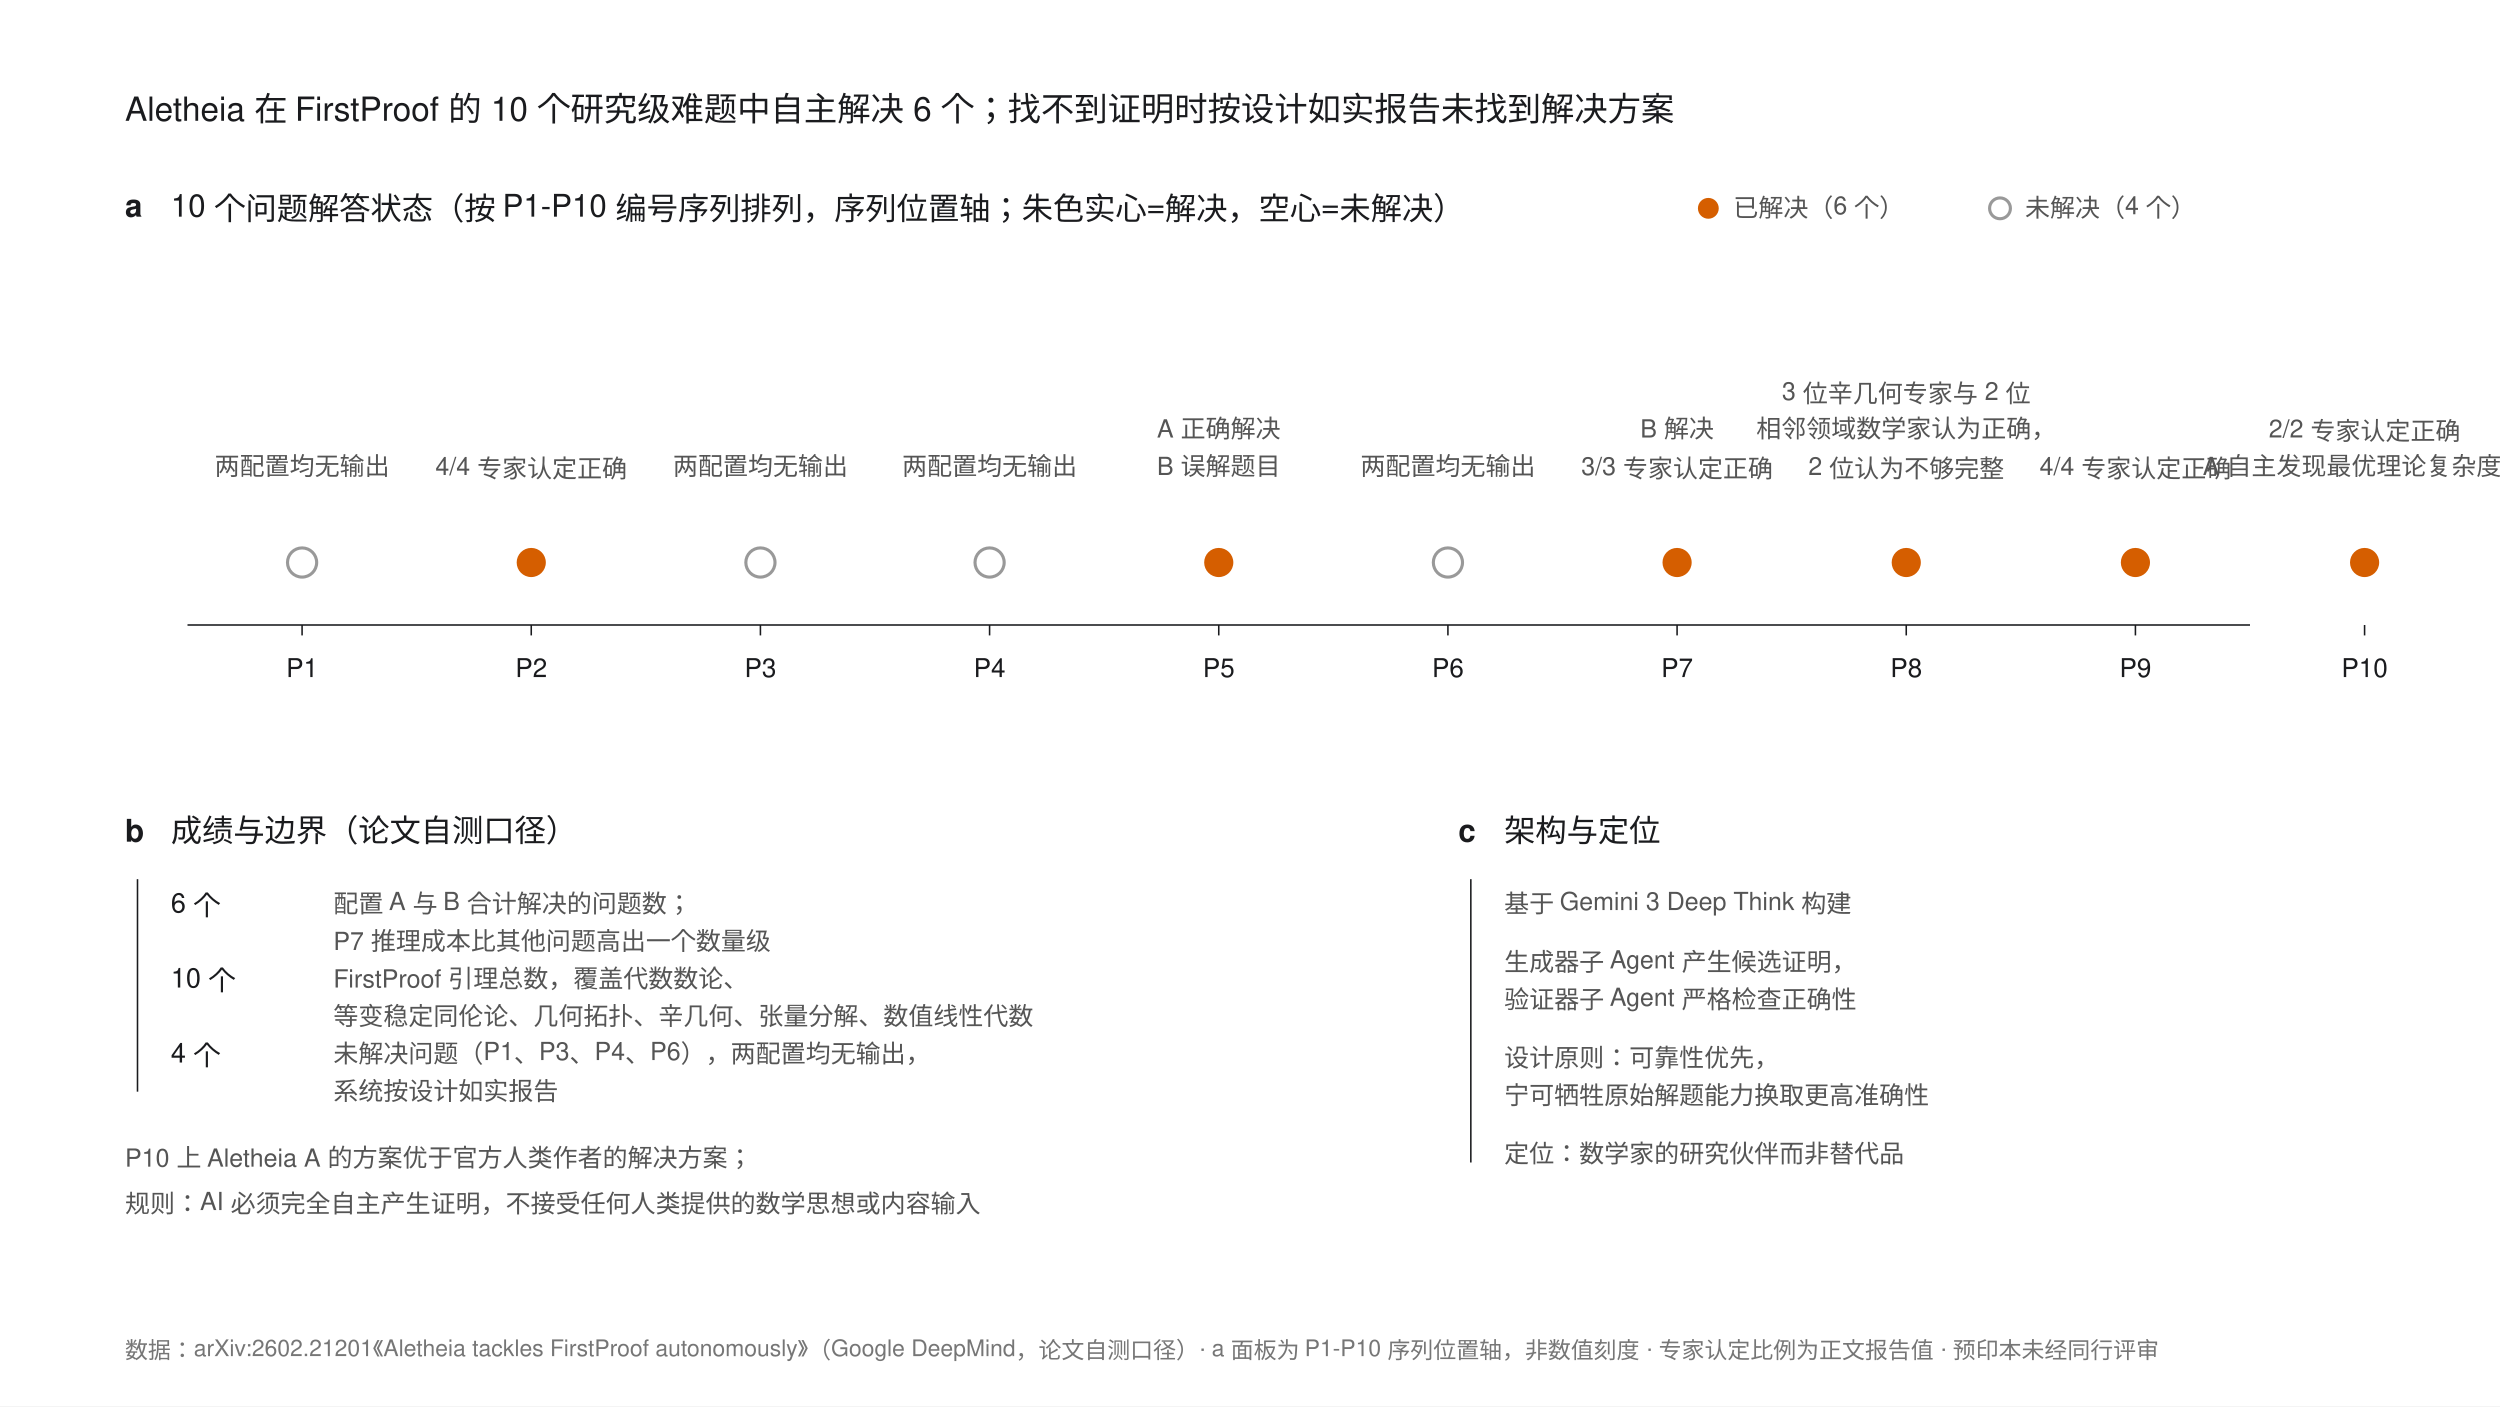
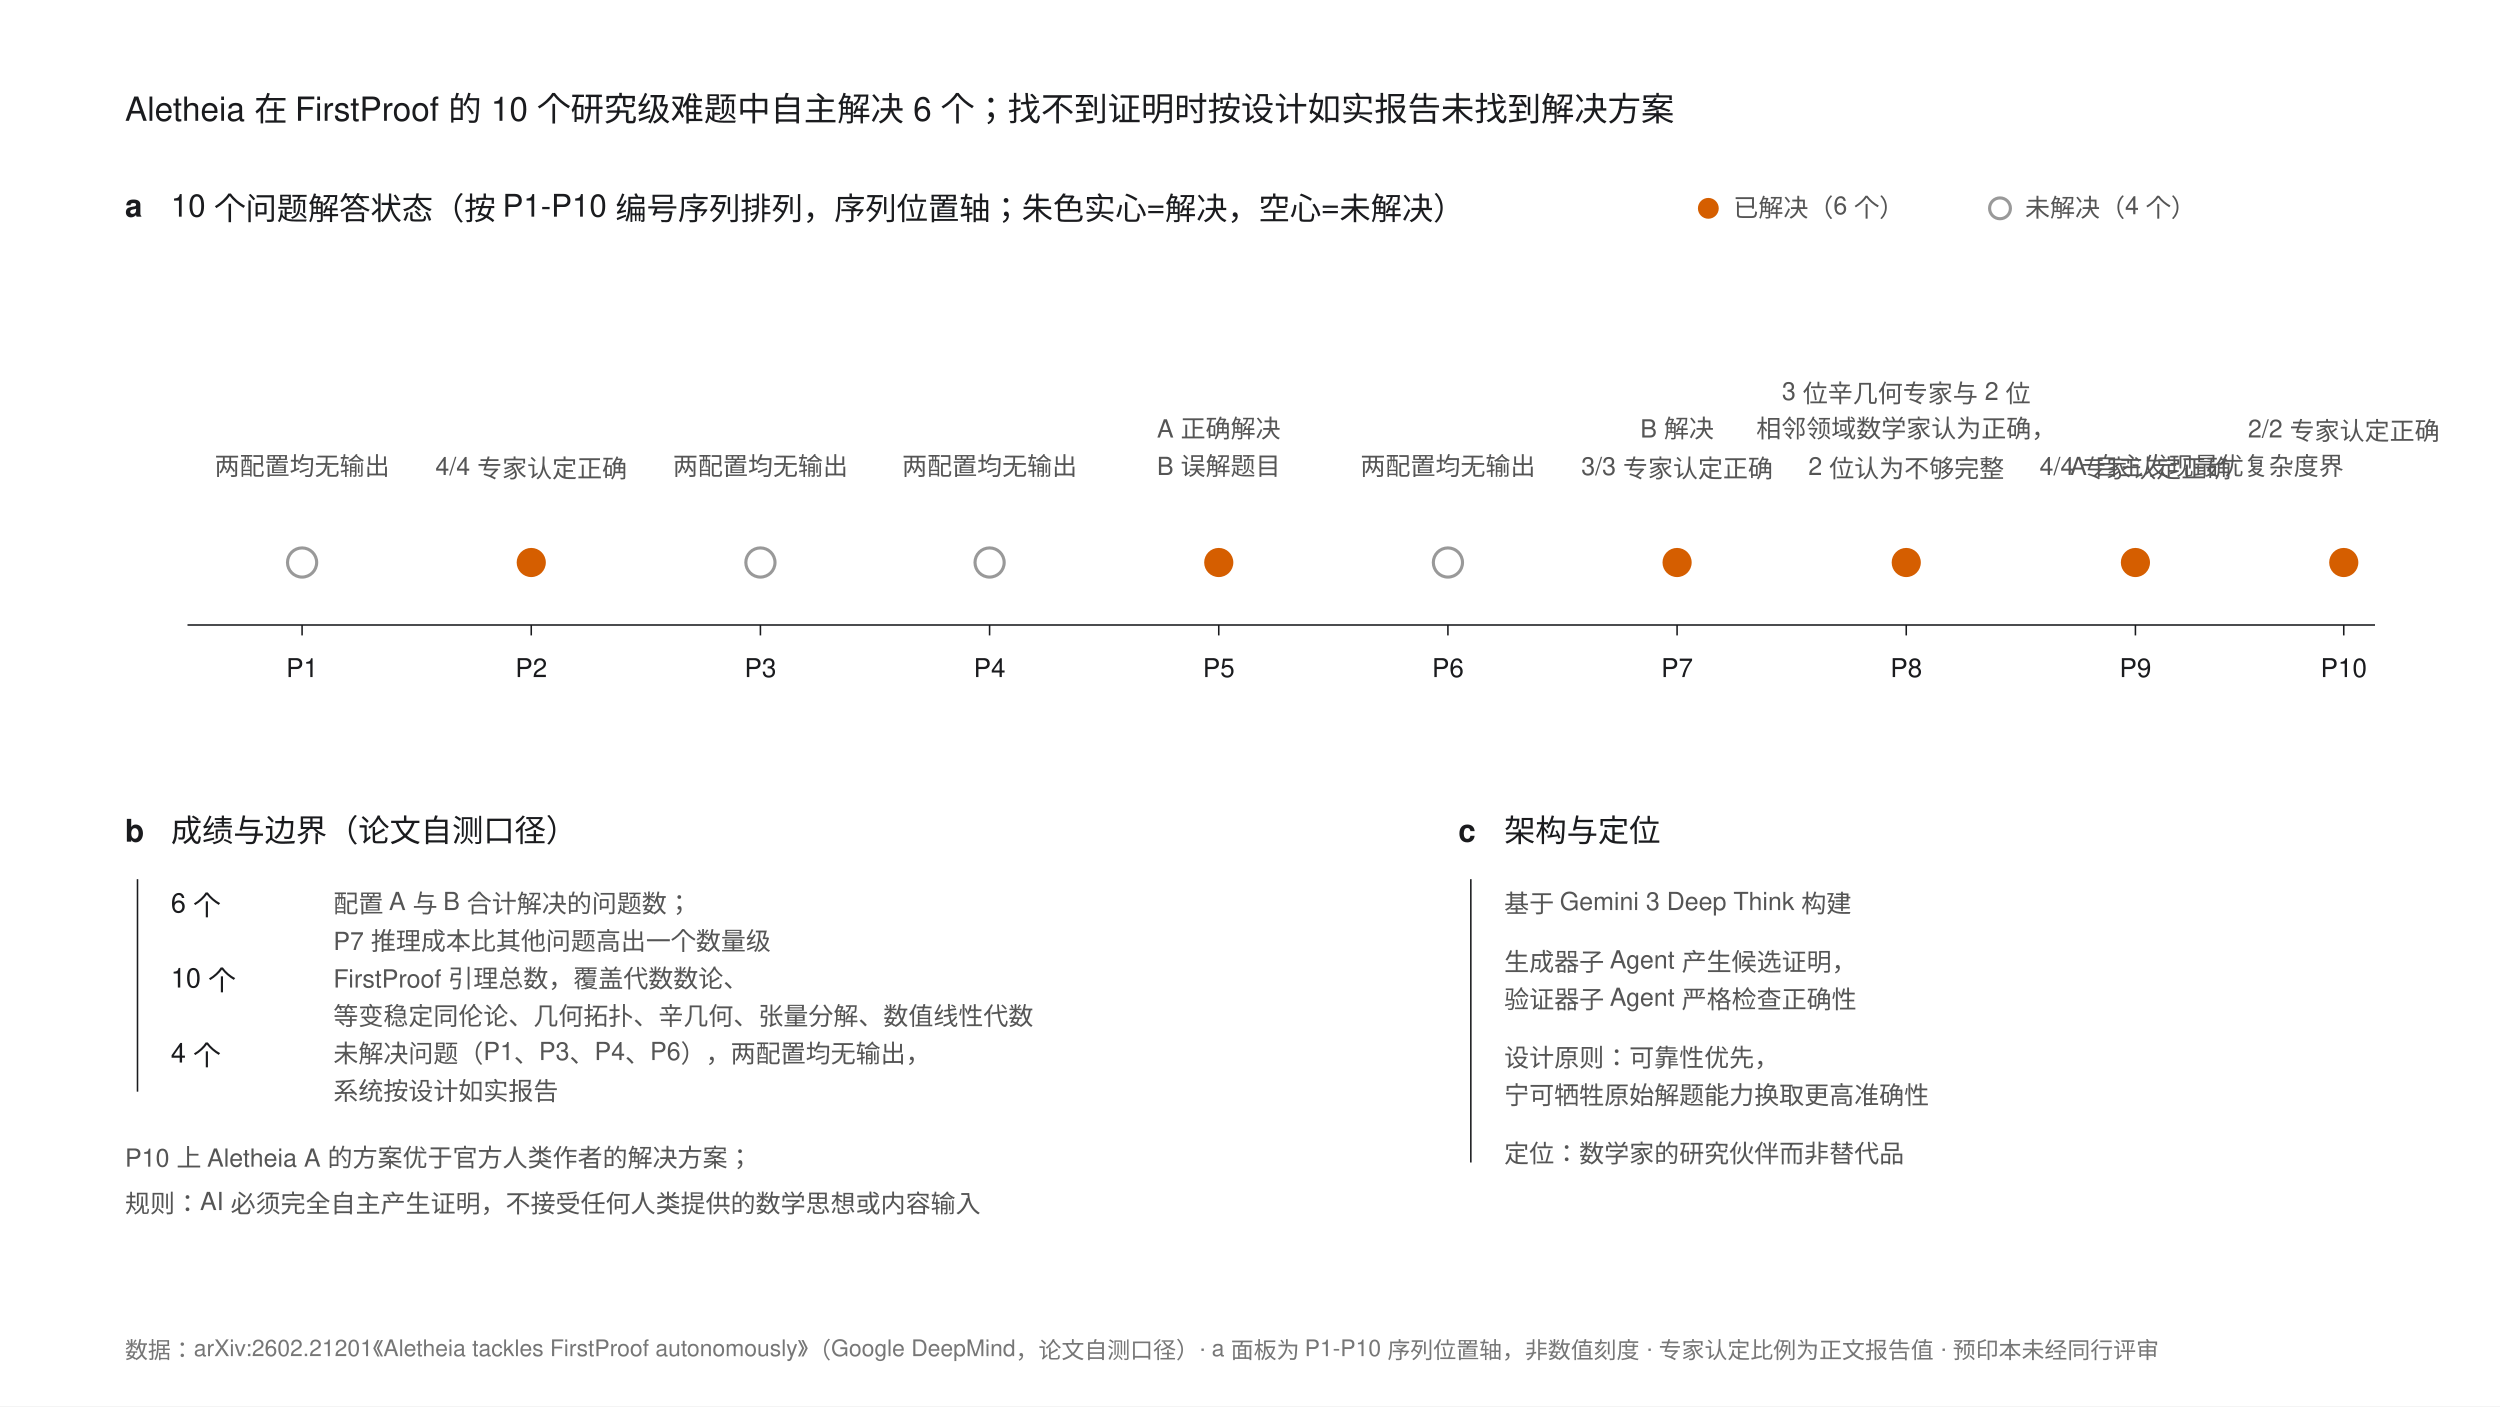
<svg xmlns="http://www.w3.org/2000/svg" width="1200" height="675" viewBox="0 0 1200 675" font-family="'Helvetica Neue',Helvetica,Arial,'PingFang SC',sans-serif">
  <rect width="1200" height="675" fill="#FFFFFF" />
  <text x="60" y="58" font-size="16" fill="#1A1B1E">Aletheia 在 FirstProof 的 10 个研究级难题中自主解决 6 个；找不到证明时按设计如实报告未找到解决方案</text>
  <text x="60" y="104" font-size="15" font-weight="bold" fill="#1A1B1E">a</text>
  <text x="82" y="104" font-size="15" fill="#1A1B1E">10 个问题解答状态（按 P1-P10 编号序列排列，序列位置轴；朱色实心=解决，空心=未解决）</text>
  <g font-size="12" fill="#555">
    <circle cx="820" cy="100" r="5" fill="#D55E00" />
    <text x="832" y="104">已解决（6 个）</text>
    <circle cx="960" cy="100" r="5" fill="#FFFFFF" stroke="#999999" stroke-width="1.5" />
    <text x="972" y="104">未解决（4 个）</text>
  </g>
-   <line x1="90" y1="300" x2="1080" y2="300" stroke="#1A1B1E" stroke-width="0.75" />
+   <line x1="90" y1="300" x2="1140" y2="300" stroke="#1A1B1E" stroke-width="0.75" />
  <g stroke="#1A1B1E" stroke-width="0.75">
    <line x1="145" y1="300" x2="145" y2="305" />
    <line x1="255" y1="300" x2="255" y2="305" />
    <line x1="365" y1="300" x2="365" y2="305" />
    <line x1="475" y1="300" x2="475" y2="305" />
    <line x1="585" y1="300" x2="585" y2="305" />
    <line x1="695" y1="300" x2="695" y2="305" />
    <line x1="805" y1="300" x2="805" y2="305" />
    <line x1="915" y1="300" x2="915" y2="305" />
    <line x1="1025" y1="300" x2="1025" y2="305" />
-     <line x1="1135" y1="300" x2="1135" y2="305" />
+     <line x1="1125" y1="300" x2="1125" y2="305" />
  </g>
  <g font-size="12.5" fill="#1A1B1E" text-anchor="middle">
    <text x="145" y="325">P1</text>
    <text x="255" y="325">P2</text>
    <text x="365" y="325">P3</text>
    <text x="475" y="325">P4</text>
    <text x="585" y="325">P5</text>
    <text x="695" y="325">P6</text>
    <text x="805" y="325">P7</text>
    <text x="915" y="325">P8</text>
    <text x="1025" y="325">P9</text>
-     <text x="1135" y="325">P10</text>
+     <text x="1125" y="325">P10</text>
  </g>
  <g>
    <circle cx="145" cy="270" r="7" fill="#FFFFFF" stroke="#999999" stroke-width="1.5" />
    <circle cx="255" cy="270" r="7" fill="#D55E00" />
    <circle cx="365" cy="270" r="7" fill="#FFFFFF" stroke="#999999" stroke-width="1.5" />
    <circle cx="475" cy="270" r="7" fill="#FFFFFF" stroke="#999999" stroke-width="1.5" />
    <circle cx="585" cy="270" r="7" fill="#D55E00" />
    <circle cx="695" cy="270" r="7" fill="#FFFFFF" stroke="#999999" stroke-width="1.5" />
    <circle cx="805" cy="270" r="7" fill="#D55E00" />
    <circle cx="915" cy="270" r="7" fill="#D55E00" />
    <circle cx="1025" cy="270" r="7" fill="#D55E00" />
-     <circle cx="1135" cy="270" r="7" fill="#D55E00" />
+     <circle cx="1125" cy="270" r="7" fill="#D55E00" />
  </g>
  <g font-size="12" fill="#555" text-anchor="middle">
    <text x="145" y="228">两配置均无输出</text>
    <text x="255" y="228">4/4 专家认定正确</text>
    <text x="365" y="228">两配置均无输出</text>
    <text x="475" y="228">两配置均无输出</text>
    <text x="585" y="210">A 正确解决</text>
    <text x="585" y="228">B 误解题目</text>
    <text x="695" y="228">两配置均无输出</text>
    <text x="805" y="210">B 解决</text>
    <text x="805" y="228">3/3 专家认定正确</text>
    <text x="915" y="192">3 位辛几何专家与 2 位</text>
    <text x="915" y="210">相邻领域数学家认为正确，</text>
    <text x="915" y="228">2 位认为不够完整</text>
    <text x="1025" y="228">4/4 专家认定正确</text>
-     <text x="1135" y="210">2/2 专家认定正确</text>
-     <text x="1135" y="228">A 自主发现最优理论复杂度界</text>
+     <text x="1125" y="210">2/2 专家认定正确</text>
+     <text x="1125" y="228" text-anchor="end">A 自主发现最优复杂度界</text>
  </g>
  <text x="60" y="404" font-size="15" font-weight="bold" fill="#1A1B1E">b</text>
  <text x="82" y="404" font-size="15" fill="#1A1B1E">成绩与边界（论文自测口径）</text>
  <g stroke="#1A1B1E" stroke-width="0.75">
    <line x1="66" y1="422" x2="66" y2="524" />
  </g>
  <g font-size="13" fill="#1A1B1E">
    <text x="82" y="438">6 个</text>
    <text x="82" y="474">10 个</text>
    <text x="82" y="510">4 个</text>
  </g>
  <g font-size="12" fill="#555">
    <text x="160" y="438">配置 A 与 B 合计解决的问题数；</text>
    <text x="160" y="456">P7 推理成本比其他问题高出一个数量级</text>
    <text x="160" y="474">FirstProof 引理总数，覆盖代数数论、</text>
    <text x="160" y="492">等变稳定同伦论、几何拓扑、辛几何、张量分解、数值线性代数</text>
    <text x="160" y="510">未解决问题（P1、P3、P4、P6），两配置均无输出，</text>
    <text x="160" y="528">系统按设计如实报告</text>
  </g>
  <text x="60" y="560" font-size="12" fill="#555">P10 上 Aletheia A 的方案优于官方人类作者的解决方案；</text>
  <text x="60" y="582" font-size="12" fill="#555">规则：AI 必须完全自主产生证明，不接受任何人类提供的数学思想或内容输入</text>
  <text x="700" y="404" font-size="15" font-weight="bold" fill="#1A1B1E">c</text>
  <text x="722" y="404" font-size="15" fill="#1A1B1E">架构与定位</text>
  <g stroke="#1A1B1E" stroke-width="0.75">
    <line x1="706" y1="422" x2="706" y2="558" />
  </g>
  <g font-size="12" fill="#555">
    <text x="722" y="438">基于 Gemini 3 Deep Think 构建</text>
    <text x="722" y="466">生成器子 Agent 产生候选证明，</text>
    <text x="722" y="484">验证器子 Agent 严格检查正确性</text>
    <text x="722" y="512">设计原则：可靠性优先，</text>
    <text x="722" y="530">宁可牺牲原始解题能力换取更高准确性</text>
    <text x="722" y="558">定位：数学家的研究伙伴而非替代品</text>
  </g>
  <text x="60" y="652" font-size="11" fill="#767676">数据：arXiv:2602.21201《Aletheia tackles FirstProof autonomously》（Google DeepMind，论文自测口径）· a 面板为 P1-P10 序列位置轴，非数值刻度 · 专家认定比例为正文报告值 · 预印本未经同行评审</text>
</svg>
